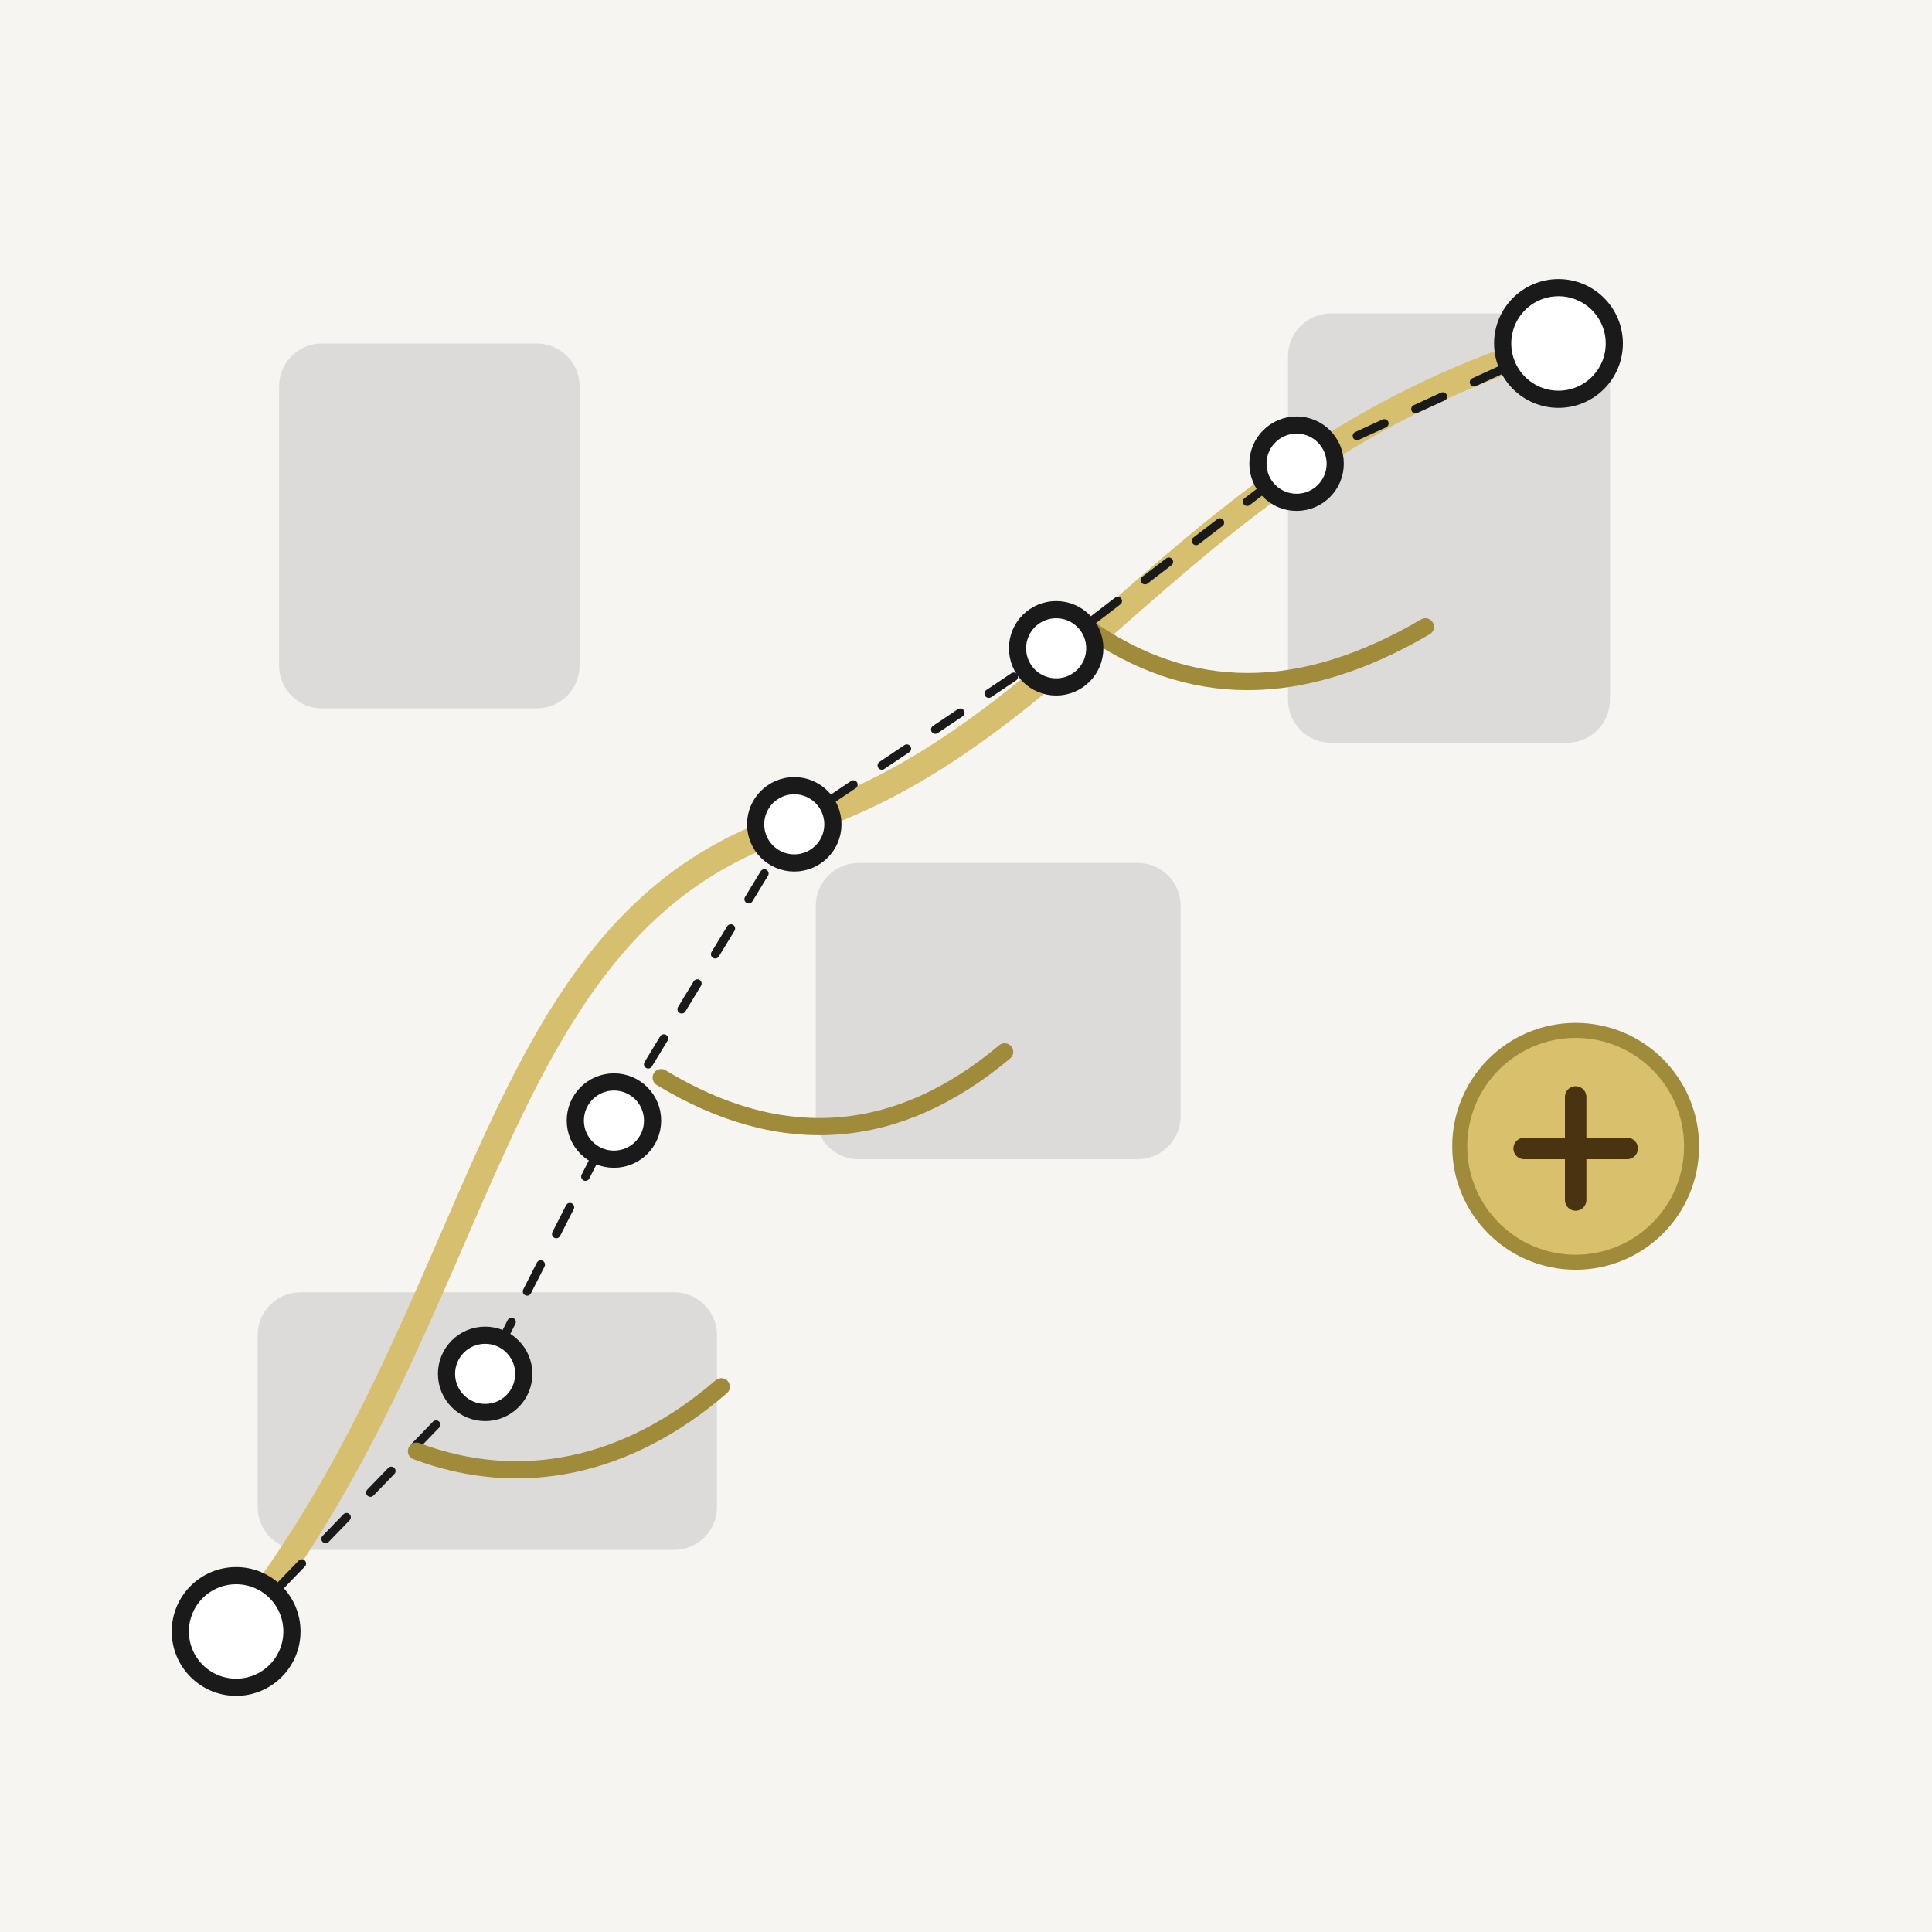
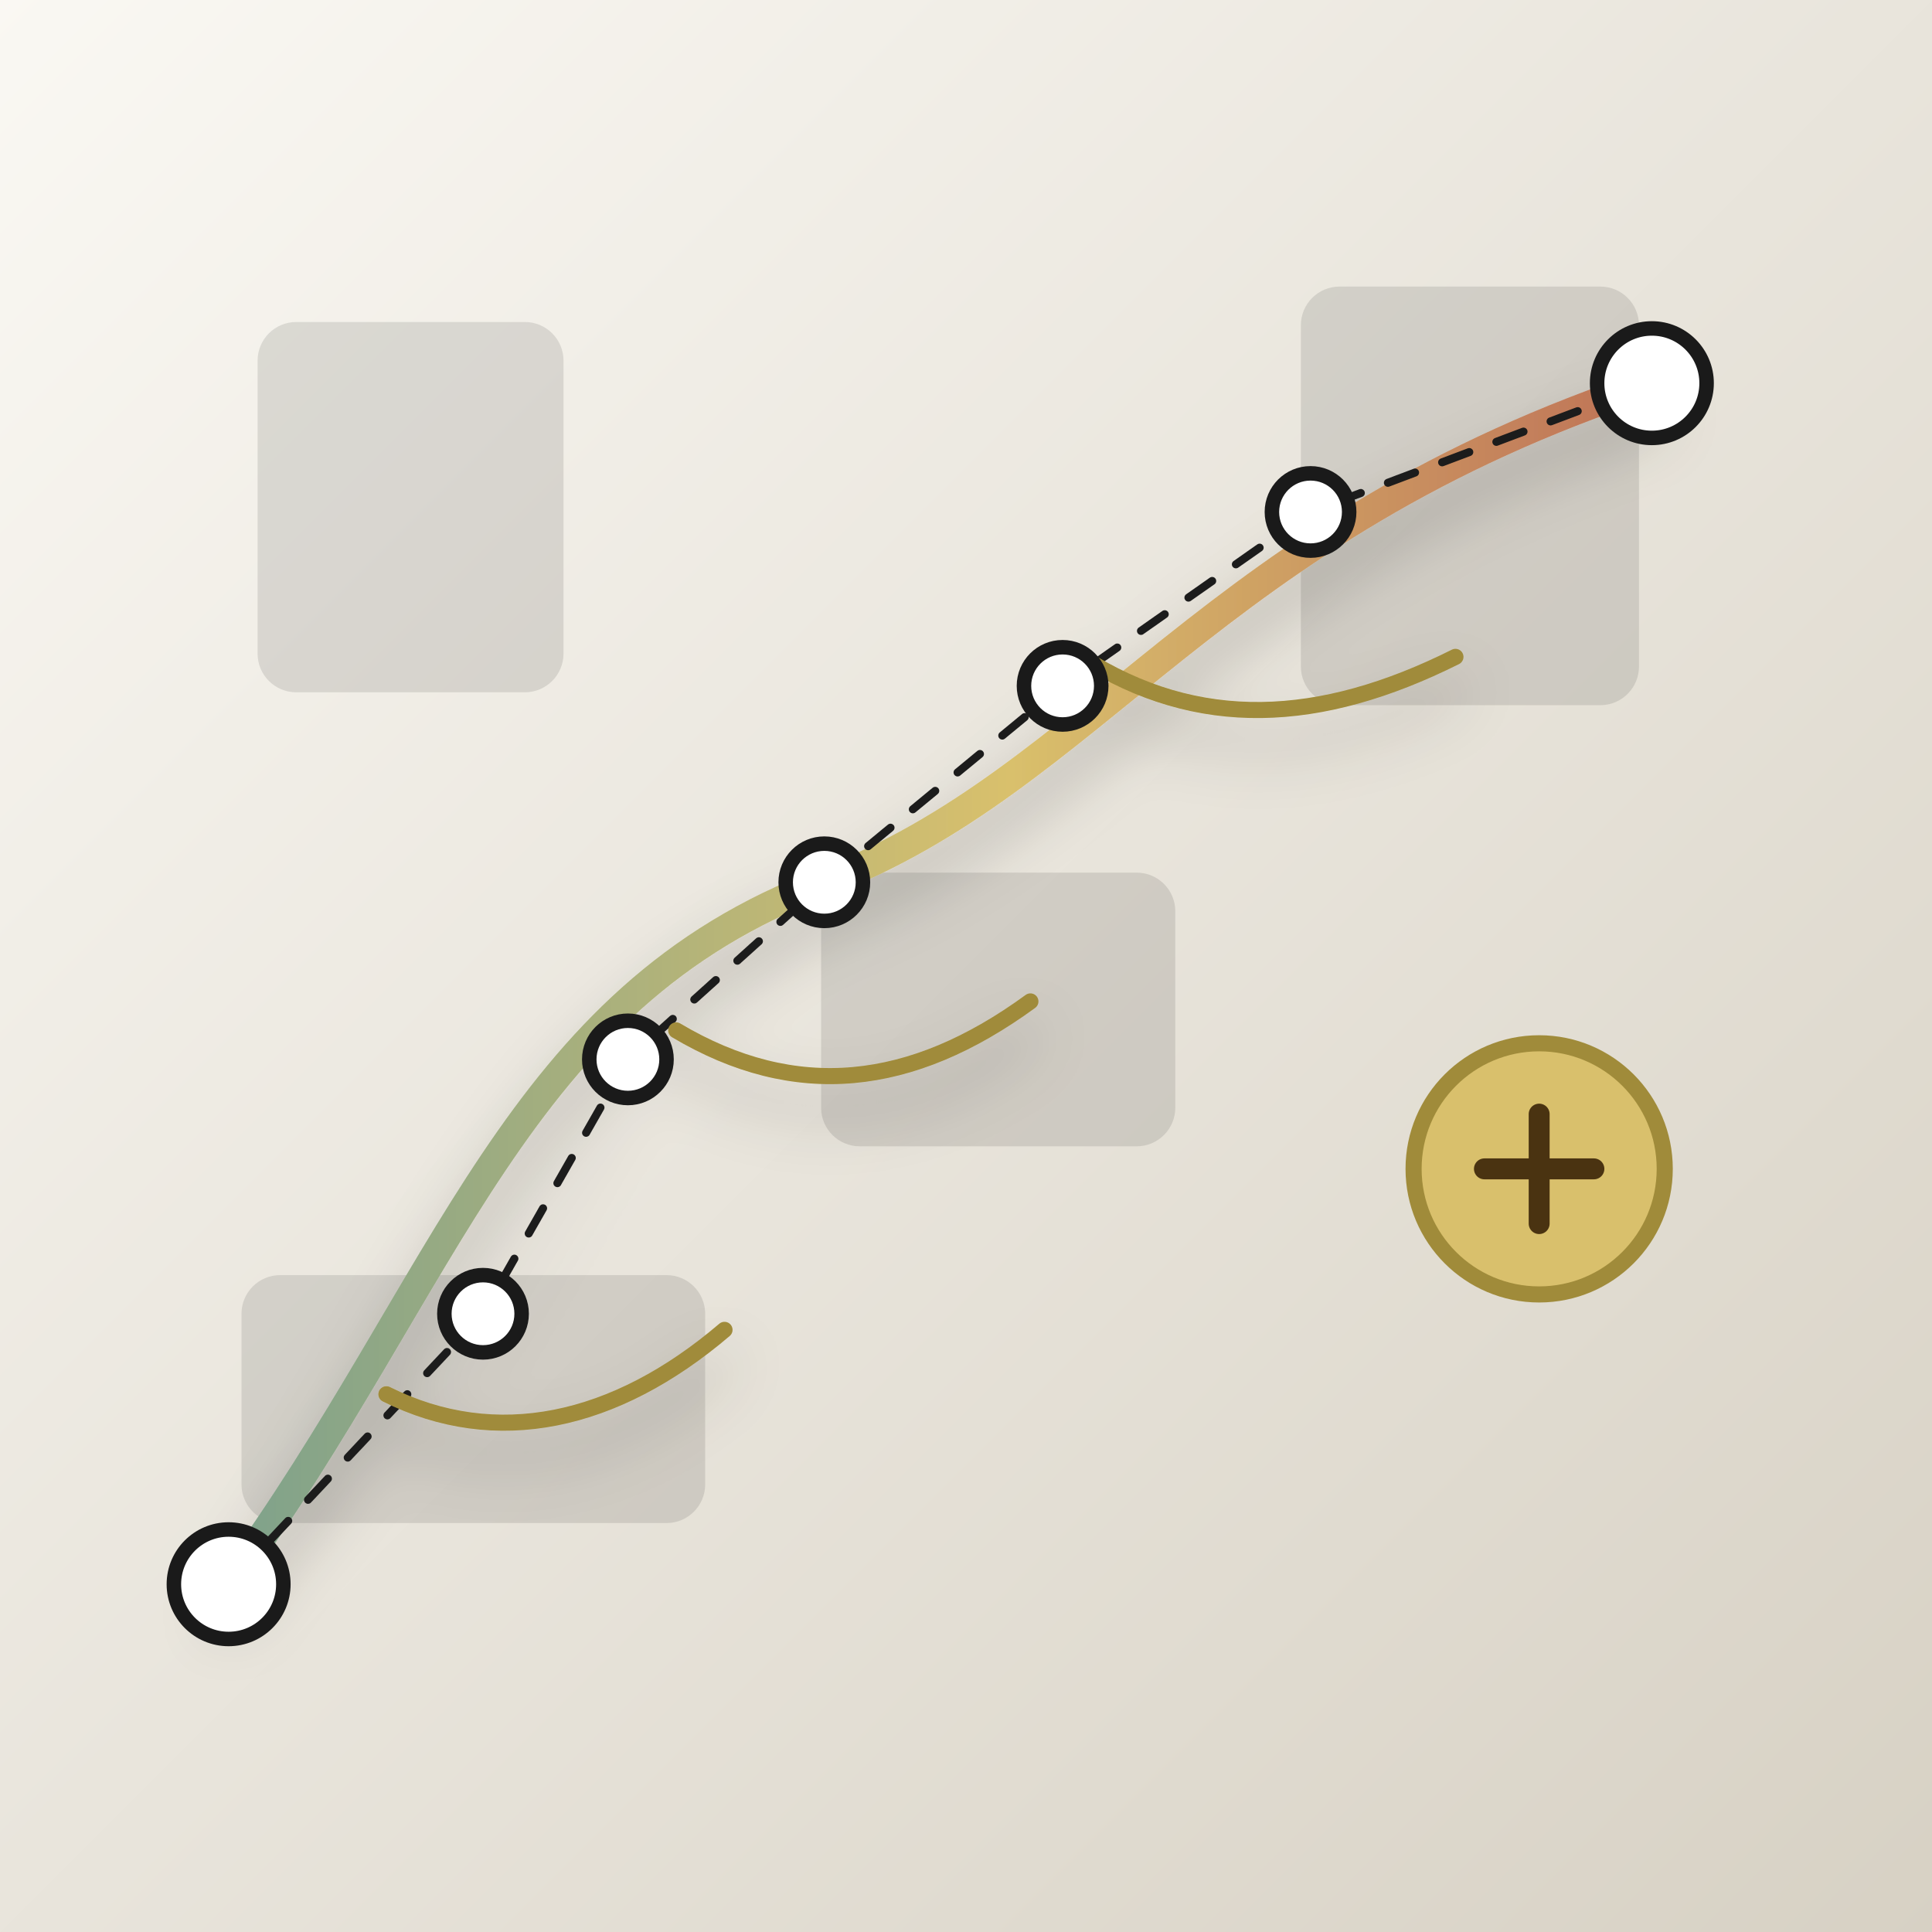
- <svg xmlns="http://www.w3.org/2000/svg" viewBox="0 0 900 900" role="img" aria-labelledby="title desc">
-   <rect width="900" height="900" fill="#f7f5f2" />
+ <svg xmlns="http://www.w3.org/2000/svg" viewBox="0 0 1200 1200" role="img">
+   <defs>
+     <linearGradient id="bg" x1="0" x2="1" y1="0" y2="1">
+       <stop stop-color="#faf8f3" />
+       <stop offset="1" stop-color="#d7d1c4" />
+     </linearGradient>
+     <linearGradient id="path" x1="0" x2="1">
+       <stop stop-color="#7fa28b" />
+       <stop offset=".55" stop-color="#d9c06c" />
+       <stop offset="1" stop-color="#bf7257" />
+     </linearGradient>
+     <filter id="shadow">
+       <feDropShadow dx="0" dy="20" stdDeviation="18" flood-opacity=".22" />
+     </filter>
+   </defs>
+   <rect width="1200" height="1200" fill="url(#bg)" />
  <g fill="#1a1a1a" opacity=".12">
-     <rect x="130" y="160" width="140" height="170" rx="20" />
-     <rect x="600" y="146" width="150" height="200" rx="20" />
-     <rect x="380" y="402" width="170" height="138" rx="20" />
-     <rect x="120" y="602" width="214" height="120" rx="20" />
+     <rect x="160" y="200" width="190" height="230" rx="24" />
+     <rect x="808" y="178" width="210" height="260" rx="24" />
+     <rect x="510" y="542" width="220" height="170" rx="24" />
+     <rect x="150" y="792" width="288" height="154" rx="24" />
  </g>
-   <g fill="none" stroke-linecap="round">
-     <path d="M110 760C230 608 225 430 370 384c132-42 182-172 356-224" stroke="#d6c070" stroke-width="12" />
-     <path d="M110 760 226 640 286 522 370 384 492 302 604 216 726 160" stroke="#1a1a1a" stroke-width="4" stroke-dasharray="14 16" />
-     <path d="M194 676c48 18 98 8 142-30M308 502c56 34 110 30 160-12M506 292c48 34 100 34 158 0" stroke="#A08B3A" stroke-width="8" />
+   <g filter="url(#shadow)" fill="none" stroke-linecap="round">
+     <path d="M142 984C280 794 320 620 512 548c168-64 240-220 514-310" stroke="url(#path)" stroke-width="18" />
+     <path d="M142 984 300 816 390 658 512 548 660 426 814 318 1026 238" stroke="#1a1a1a" stroke-width="5" stroke-dasharray="18 18" />
+     <path d="M240 866c68 34 142 18 210-40M420 640c74 44 146 36 220-18M672 408c72 46 148 42 232 0" stroke="#a08b3a" stroke-width="10" />
  </g>
-   <g fill="#fff" stroke="#1a1a1a" stroke-width="8">
-     <circle cx="110" cy="760" r="26" />
-     <circle cx="226" cy="640" r="18" />
-     <circle cx="286" cy="522" r="18" />
-     <circle cx="370" cy="384" r="18" />
-     <circle cx="492" cy="302" r="18" />
-     <circle cx="604" cy="216" r="18" />
-     <circle cx="726" cy="160" r="26" />
+   <g fill="#fff" stroke="#1a1a1a" stroke-width="9">
+     <circle cx="142" cy="984" r="34" />
+     <circle cx="300" cy="816" r="24" />
+     <circle cx="390" cy="658" r="24" />
+     <circle cx="512" cy="548" r="24" />
+     <circle cx="660" cy="426" r="24" />
+     <circle cx="814" cy="318" r="24" />
+     <circle cx="1026" cy="238" r="34" />
  </g>
-   <g fill="#D9C06C" stroke="#A08B3A" stroke-width="7">
-     <circle cx="734" cy="534" r="54" />
-     <path d="M710 535h48M734 511v48" stroke="#4a3311" stroke-width="10" stroke-linecap="round" />
-   </g>
+   <circle cx="956" cy="726" r="78" fill="#d9c06c" stroke="#a08b3a" stroke-width="10" />
+   <path d="M922 726h68M956 692v68" stroke="#4a3311" stroke-width="13" stroke-linecap="round" />
</svg>
